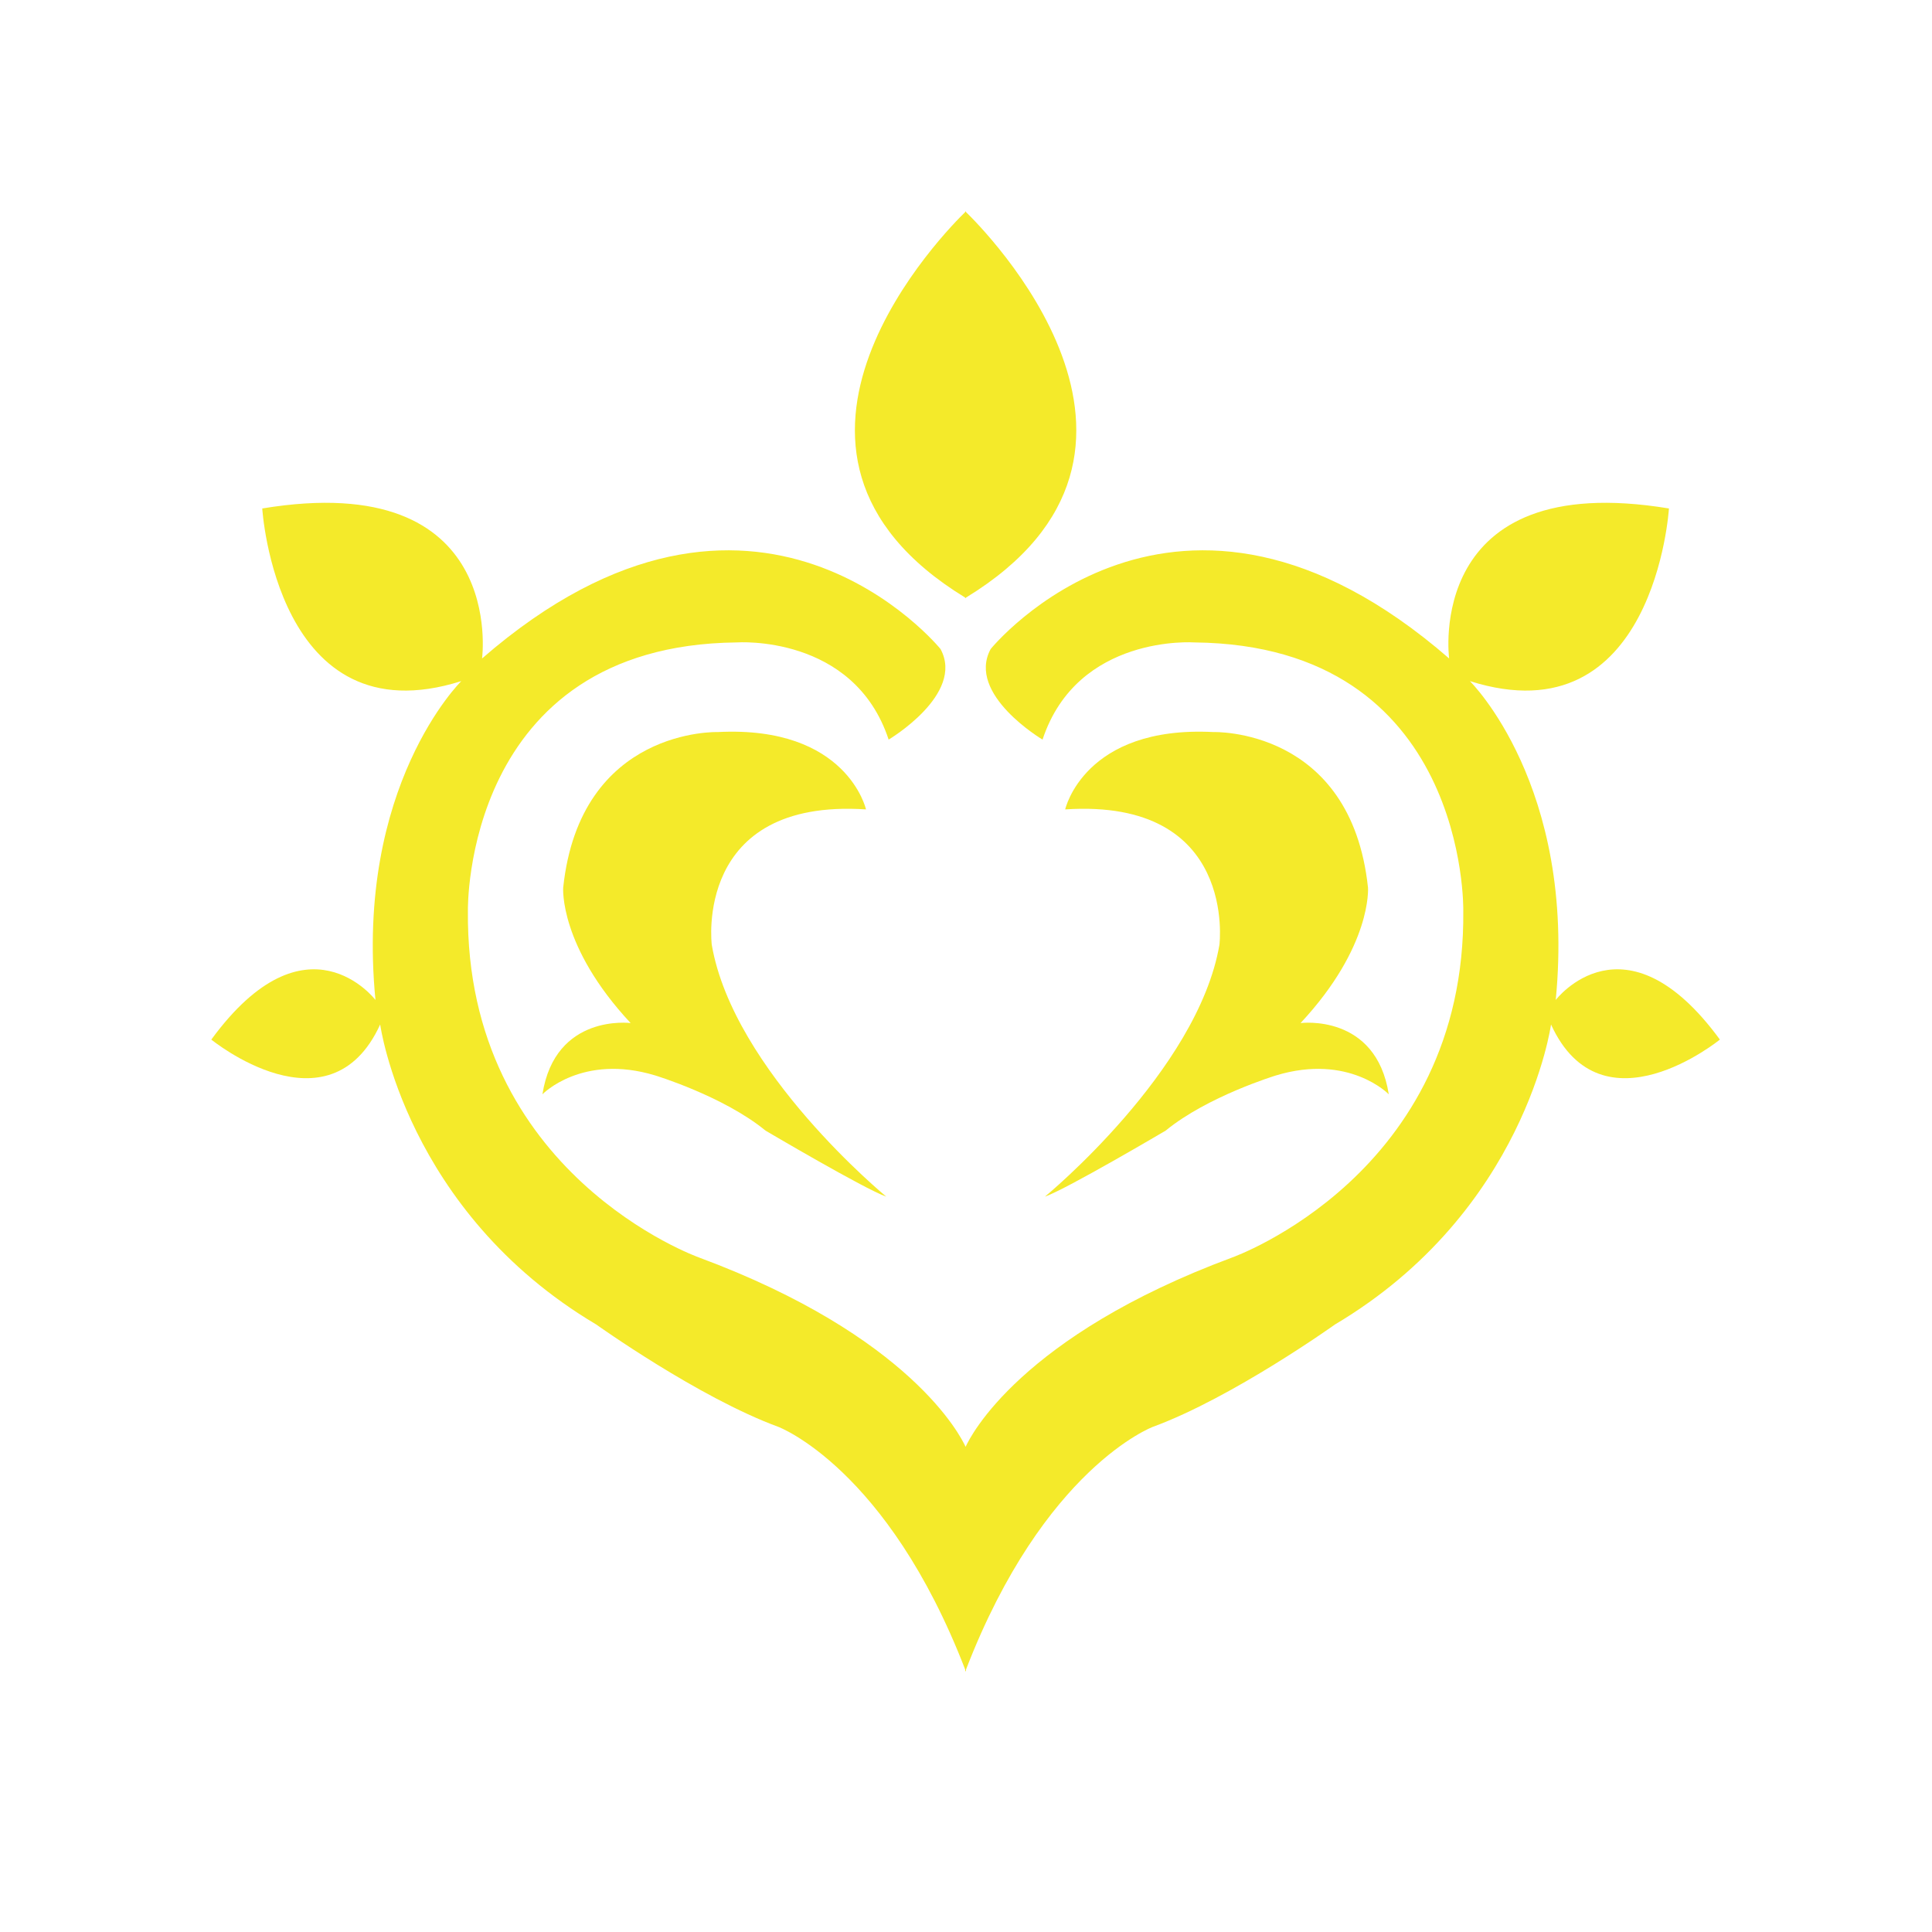
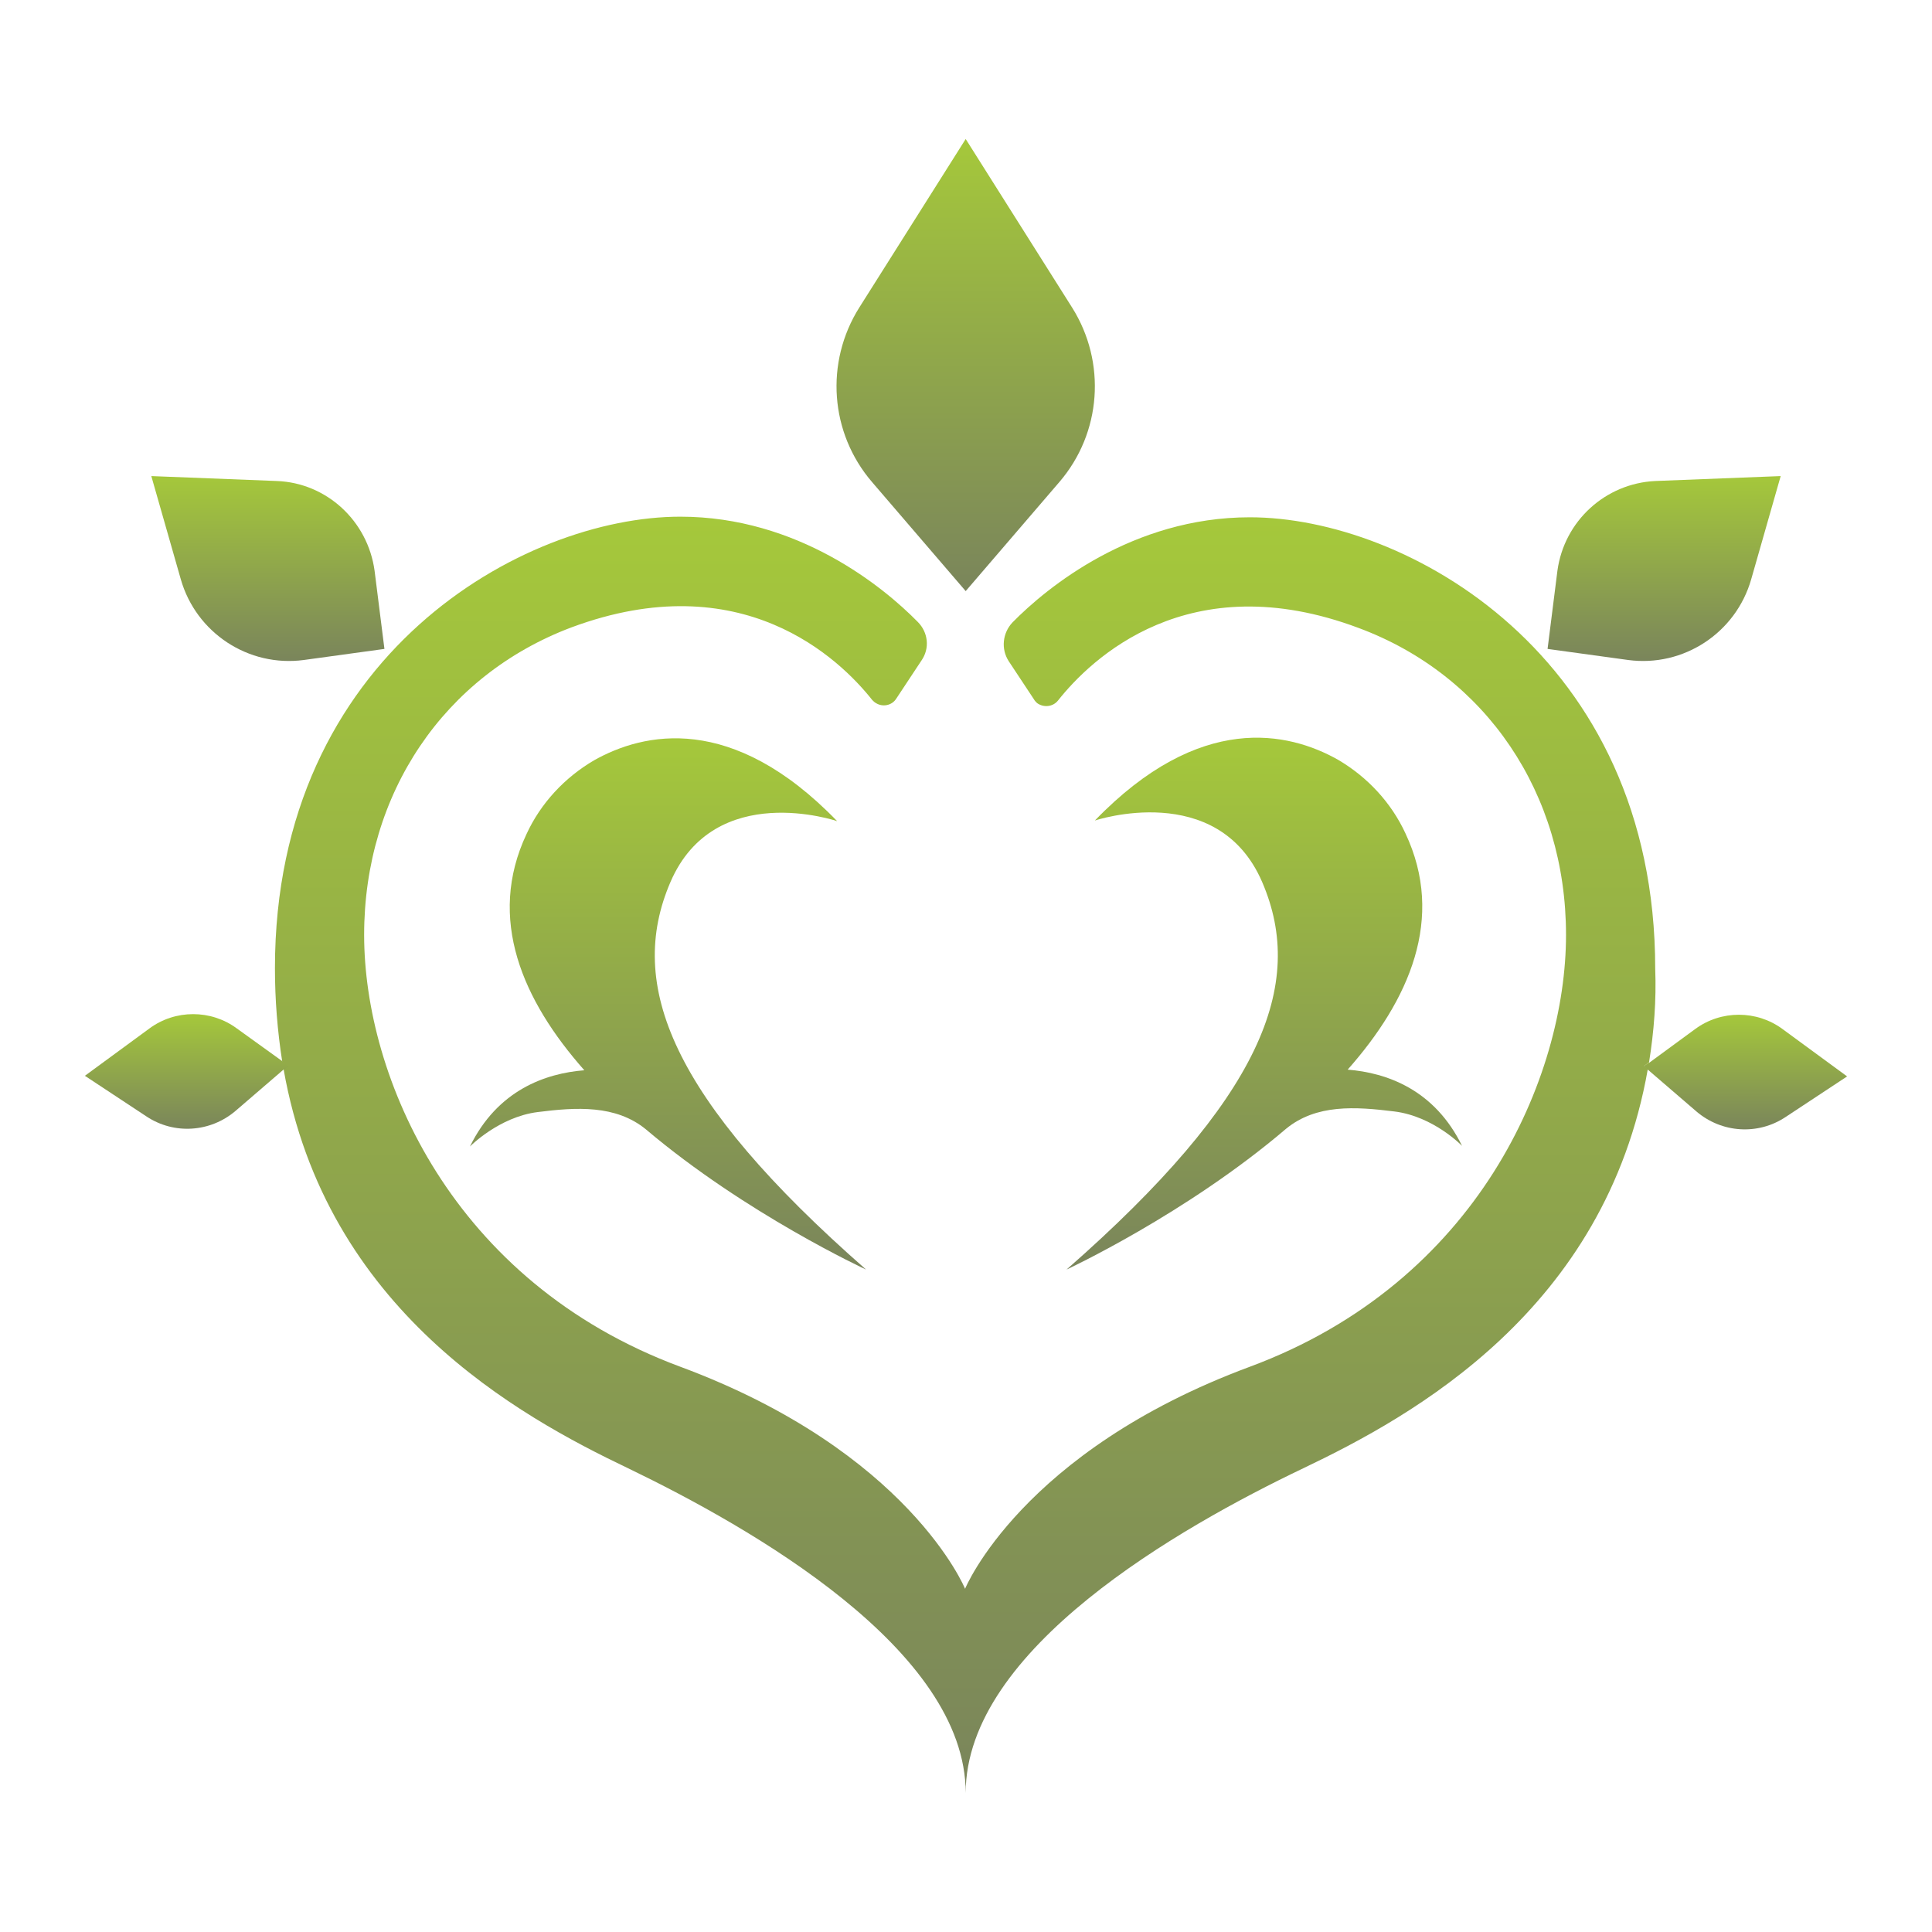
- <svg xmlns="http://www.w3.org/2000/svg" class="icon" width="32px" height="32.00px" viewBox="0 0 1024 1024" version="1.1">
-   <path fill="#f4ea2a" d="M511.572 316.734V317c0.073-0.044 0.142-0.089 0.214-0.133L512 317v-0.266c127.394-77.83 8.078-196.516 0-204.324V112l-0.214 0.204-0.214-0.204v0.41c-8.078 7.809-127.394 126.494 0 204.324zM287.5 580s21-21.75 59.75-10c0 0 36.25 11 58.5 29.25 0 0 52.5 31 64 35 0 0-81-66.5-92.5-133.5 0 0-9.75-77.75 81.75-71.75 0 0-10-44.5-78.5-41 0 0-73-2.5-82 82.5 0 0-2.25 31 35.75 71.75 0 0-40-5.25-46.75 37.75z" />
-   <path fill="#f4ea2a" d="M824.572 530c11-113.5-45.5-169-45.5-169 98 31 105.5-91.5 105.5-91.5-130-21.5-116.5 79.5-116.5 79.5-145-126-243-5-243-5-13 24 27.5 48 27.5 48 18.5-56 80.5-51.5 80.5-51.5 145 1.5 142.5 142 142.5 142 1.5 140-122.5 184-122.5 184-112.15 41.643-138.757 94.765-141.286 100.34-2.53-5.575-29.136-58.697-141.286-100.34 0 0-124-44-122.5-184 0 0-2.5-140.5 142.5-142 0 0 62-4.5 80.5 51.5 0 0 40.5-24 27.5-48 0 0-98-121-243 5 0 0 13.5-101-116.5-79.5 0 0 7.5 122.5 105.5 91.5 0 0-56.5 55.5-45.5 169 0 0-36.5-48-87 21 0 0 62.5 51 89.5-8 0 0 13.5 99 114.5 159 0 0 54.25 38.75 96.5 54.25 0 0 57.766 21.61 99.072 128.65v1.099c0.071-0.186 0.143-0.364 0.214-0.549 0.071 0.185 0.143 0.363 0.214 0.549V884.9c41.305-107.04 99.072-128.65 99.072-128.65 42.25-15.5 96.5-54.25 96.5-54.25 101-60 114.5-159 114.5-159 27 59 89.5 8 89.5 8-50.5-69-87-21-87-21z" />
-   <path fill="#f4ea2a" d="M553.822 634.25c11.5-4 64-35 64-35 22.25-18.25 58.5-29.25 58.5-29.25 38.75-11.75 59.75 10 59.75 10-6.75-43-46.75-37.75-46.75-37.75 38-40.75 35.75-71.75 35.75-71.75-9-85-82-82.5-82-82.5-68.5-3.5-78.5 41-78.5 41 91.5-6 81.75 71.75 81.75 71.75-11.5 67-92.5 133.5-92.5 133.5z" />
+ <svg xmlns="http://www.w3.org/2000/svg" version="1.1" id="Dendro" x="0px" y="0px" viewBox="0 0 314.1 314.1" style="enable-background:new 0 0 314.1 314.1;" xml:space="preserve">
+   <style type="text/css">.st0{fill:url(#SVGID_1_)}.st1{fill:url(#SVGID_00000178907302961736333160000005454529825402823332_)}.st2{fill:url(#SVGID_00000022557549816762229220000001659073231156816010_)}.st3{fill:url(#SVGID_00000159441750058550170660000006752958785107134624_)}.st4{fill:url(#SVGID_00000135682607279706486140000015263490862226335162_)}.st5{fill:url(#SVGID_00000052073772671123178170000018066120457805464461_)}.st6{fill:url(#SVGID_00000171694443701491021160000016180296331304992434_)}.st7{fill:url(#SVGID_00000077309682977622467520000007590678423774336387_)}.st8{fill:url(#SVGID_00000132782180325000750810000012663758817587909036_)}.st9{fill:url(#SVGID_00000132058061116715916860000006159144583892324785_)}.st10{fill:none}</style>
+   <g id="Livello">
+     <linearGradient id="SVGID_1_" gradientUnits="userSpaceOnUse" x1="157.045" y1="22.65" x2="157.045" y2="96.1">
+       <stop offset="0" style="stop-color:#A5C83B" />
+       <stop offset="1" style="stop-color:#7A855B" />
+     </linearGradient>
+     <path class="st0" d="M172.2,78.4l-15.2,17.7l-15.2-17.7c-6.9-8-7.7-19.5-2.1-28.4l17.3-27.4L174.3,50C179.9,58.9,179.1,70.4,172.2,78.4z" />
+     <linearGradient id="SVGID_00000163787180670363369740000016805672543438903437_" gradientUnits="userSpaceOnUse" x1="157.06" y1="83.96" x2="157.06" y2="291.48">
+       <stop offset="0" style="stop-color:#A5C83B" />
+       <stop offset="1" style="stop-color:#7A855B" />
+     </linearGradient>
+     <path style="fill:url(#SVGID_00000163787180670363369740000016805672543438903437_);" d="M268.1,172.7l-0.8,0.6l0.6,0.5c-6.9,39.2-38.2,56.4-56,64.9c-20.1,9.6-54.9,29.4-54.9,52.8c0-23.3-34.8-43.1-54.9-52.8c-17.8-8.5-49.1-25.7-56-64.9l0.6-0.5l-0.8-0.6c-0.8-5.1-1.2-10.2-1.2-15.3c0-51,40.5-73.4,65.9-73.4c19.1,0,33,11.4,38.6,17.1c1.7,1.7,2,4.3,0.6,6.3l-4.1,6.2c-0.7,1.1-2.2,1.4-3.3,0.7c-0.2-0.1-0.4-0.3-0.6-0.5c-5.3-6.7-21.2-22.1-48.9-11.8c-20.7,7.8-33.7,27-33.7,50s14.2,56.4,51.4,70.2s46.3,36.1,46.3,36.1s9.1-22.3,46.3-36.1s51.4-47.2,51.4-70.2s-13-42.2-33.7-49.9c-27.7-10.4-43.6,5.1-48.9,11.8c-0.8,1-2.3,1.2-3.4,0.4c-0.2-0.2-0.4-0.4-0.5-0.6l-4.1-6.2c-1.3-2-1-4.6,0.6-6.3c5.6-5.7,19.5-17.1,38.6-17.1c25.4,0,65.9,22.4,65.9,73.4C269.3,162.6,268.9,167.7,268.1,172.7z" />
+     <linearGradient id="SVGID_00000105421223260904496680000016929980773654514348_" gradientUnits="userSpaceOnUse" x1="46.365" y1="172.7" x2="46.365" y2="173.8">
+       <stop offset="0" style="stop-color:#A5C83B" />
+       <stop offset="1" style="stop-color:#7A855B" />
+     </linearGradient>
+     <path style="fill:url(#SVGID_00000105421223260904496680000016929980773654514348_);" d="M46.8,173.3l-0.6,0.5c-0.1-0.4-0.1-0.7-0.2-1.1L46.8,173.3z" />
+     <linearGradient id="SVGID_00000038399409809818482240000009125235564746806452_" gradientUnits="userSpaceOnUse" x1="108.57" y1="120.014" x2="108.57" y2="206.42">
+       <stop offset="0" style="stop-color:#A5C83B" />
+       <stop offset="1" style="stop-color:#7A855B" />
+     </linearGradient>
+     <path style="fill:url(#SVGID_00000038399409809818482240000009125235564746806452_);" d="M140.8,206.4c-31.7-27.8-39-46.3-31.8-63s27.1-9.9,27.1-9.9c-17.1-17.7-31.5-14.4-39.5-9.9c-4.8,2.8-8.7,7-11,12c-6.5,13.8-0.6,27.1,9.4,38.4c-6.3,0.5-14.1,3.2-18.6,12.4c0,0,4.7-4.8,11-5.6s12.7-1.2,17.6,2.8l0,0C121.3,197.4,140.8,206.4,140.8,206.4z" />
+     <linearGradient id="SVGID_00000000938592776843571570000007586581758788960440_" gradientUnits="userSpaceOnUse" x1="43.525" y1="77.33" x2="43.525" y2="107.38">
+       <stop offset="0" style="stop-color:#A5C83B" />
+       <stop offset="1" style="stop-color:#7A855B" />
+     </linearGradient>
+     <path style="fill:url(#SVGID_00000000938592776843571570000007586581758788960440_);" d="M60.9,92.8c-1.1-8.1-7.8-14.3-15.9-14.6l-20.4-0.8l4.8,16.8c2.5,8.7,11,14.3,20,13.1l13.1-1.8L60.9,92.8z" />
+     <linearGradient id="SVGID_00000006704723509618804200000012149222940532783499_" gradientUnits="userSpaceOnUse" x1="30.255" y1="164.923" x2="30.255" y2="183.577">
+       <stop offset="0" style="stop-color:#A5C83B" />
+       <stop offset="1" style="stop-color:#7A855B" />
+     </linearGradient>
+     <path style="fill:url(#SVGID_00000006704723509618804200000012149222940532783499_);" d="M46.8,173.3l-0.6,0.5l-7.9,6.8c-4.1,3.5-10,3.9-14.5,0.9l-10-6.6l10.5-7.7c4.2-3.1,10-3.1,14.2,0l7.5,5.4L46.8,173.3z" />
+     <linearGradient id="SVGID_00000124146022073684160500000004266428499838212029_" gradientUnits="userSpaceOnUse" x1="267.73" y1="172.71" x2="267.73" y2="173.79">
+       <stop offset="0" style="stop-color:#A5C83B" />
+       <stop offset="1" style="stop-color:#7A855B" />
+     </linearGradient>
+     <path style="fill:url(#SVGID_00000124146022073684160500000004266428499838212029_);" d="M268.1,172.7c0,0.4-0.1,0.7-0.2,1.1l-0.6-0.5L268.1,172.7z" />
+     <linearGradient id="SVGID_00000090276938486123784560000018042171468831273381_" gradientUnits="userSpaceOnUse" x1="205.515" y1="119.984" x2="205.515" y2="206.42">
+       <stop offset="0" style="stop-color:#A5C83B" />
+       <stop offset="1" style="stop-color:#7A855B" />
+     </linearGradient>
+     <path style="fill:url(#SVGID_00000090276938486123784560000018042171468831273381_);" d="M173.4,206.4c31.7-27.8,39-46.3,31.8-63s-27.2-10-27.2-10c17.1-17.7,31.5-14.4,39.5-9.9c4.8,2.8,8.7,7,11,12c6.5,13.8,0.6,27.1-9.4,38.4c6.3,0.5,14.1,3.2,18.6,12.4c0,0-4.6-4.8-11-5.6s-12.7-1.2-17.6,2.8l0,0C192.8,197.4,173.4,206.4,173.4,206.4z" />
+     <linearGradient id="SVGID_00000147209450009484962140000001972324381568078248_" gradientUnits="userSpaceOnUse" x1="270.575" y1="77.33" x2="270.575" y2="107.378">
+       <stop offset="0" style="stop-color:#A5C83B" />
+       <stop offset="1" style="stop-color:#7A855B" />
+     </linearGradient>
+     <path style="fill:url(#SVGID_00000147209450009484962140000001972324381568078248_);" d="M253.2,92.8c1.1-8.1,7.8-14.2,15.9-14.6l20.4-0.8l-4.8,16.8c-2.5,8.7-11,14.3-20,13.1l-13.1-1.8L253.2,92.8z" />
+     <linearGradient id="SVGID_00000110432029292009765720000016966497802193804708_" gradientUnits="userSpaceOnUse" x1="283.8" y1="164.919" x2="283.8" y2="183.603">
+       <stop offset="0" style="stop-color:#A5C83B" />
+       <stop offset="1" style="stop-color:#7A855B" />
+     </linearGradient>
+     <path style="fill:url(#SVGID_00000110432029292009765720000016966497802193804708_);" d="M300.3,175l-10,6.6c-4.5,3-10.4,2.6-14.5-0.9l-7.9-6.8l-0.6-0.5l0.8-0.6l7.5-5.5c4.2-3.1,10-3.1,14.2,0L300.3,175z" />
+     <rect class="st10" width="314.1" height="314.1" />
+   </g>
</svg>
